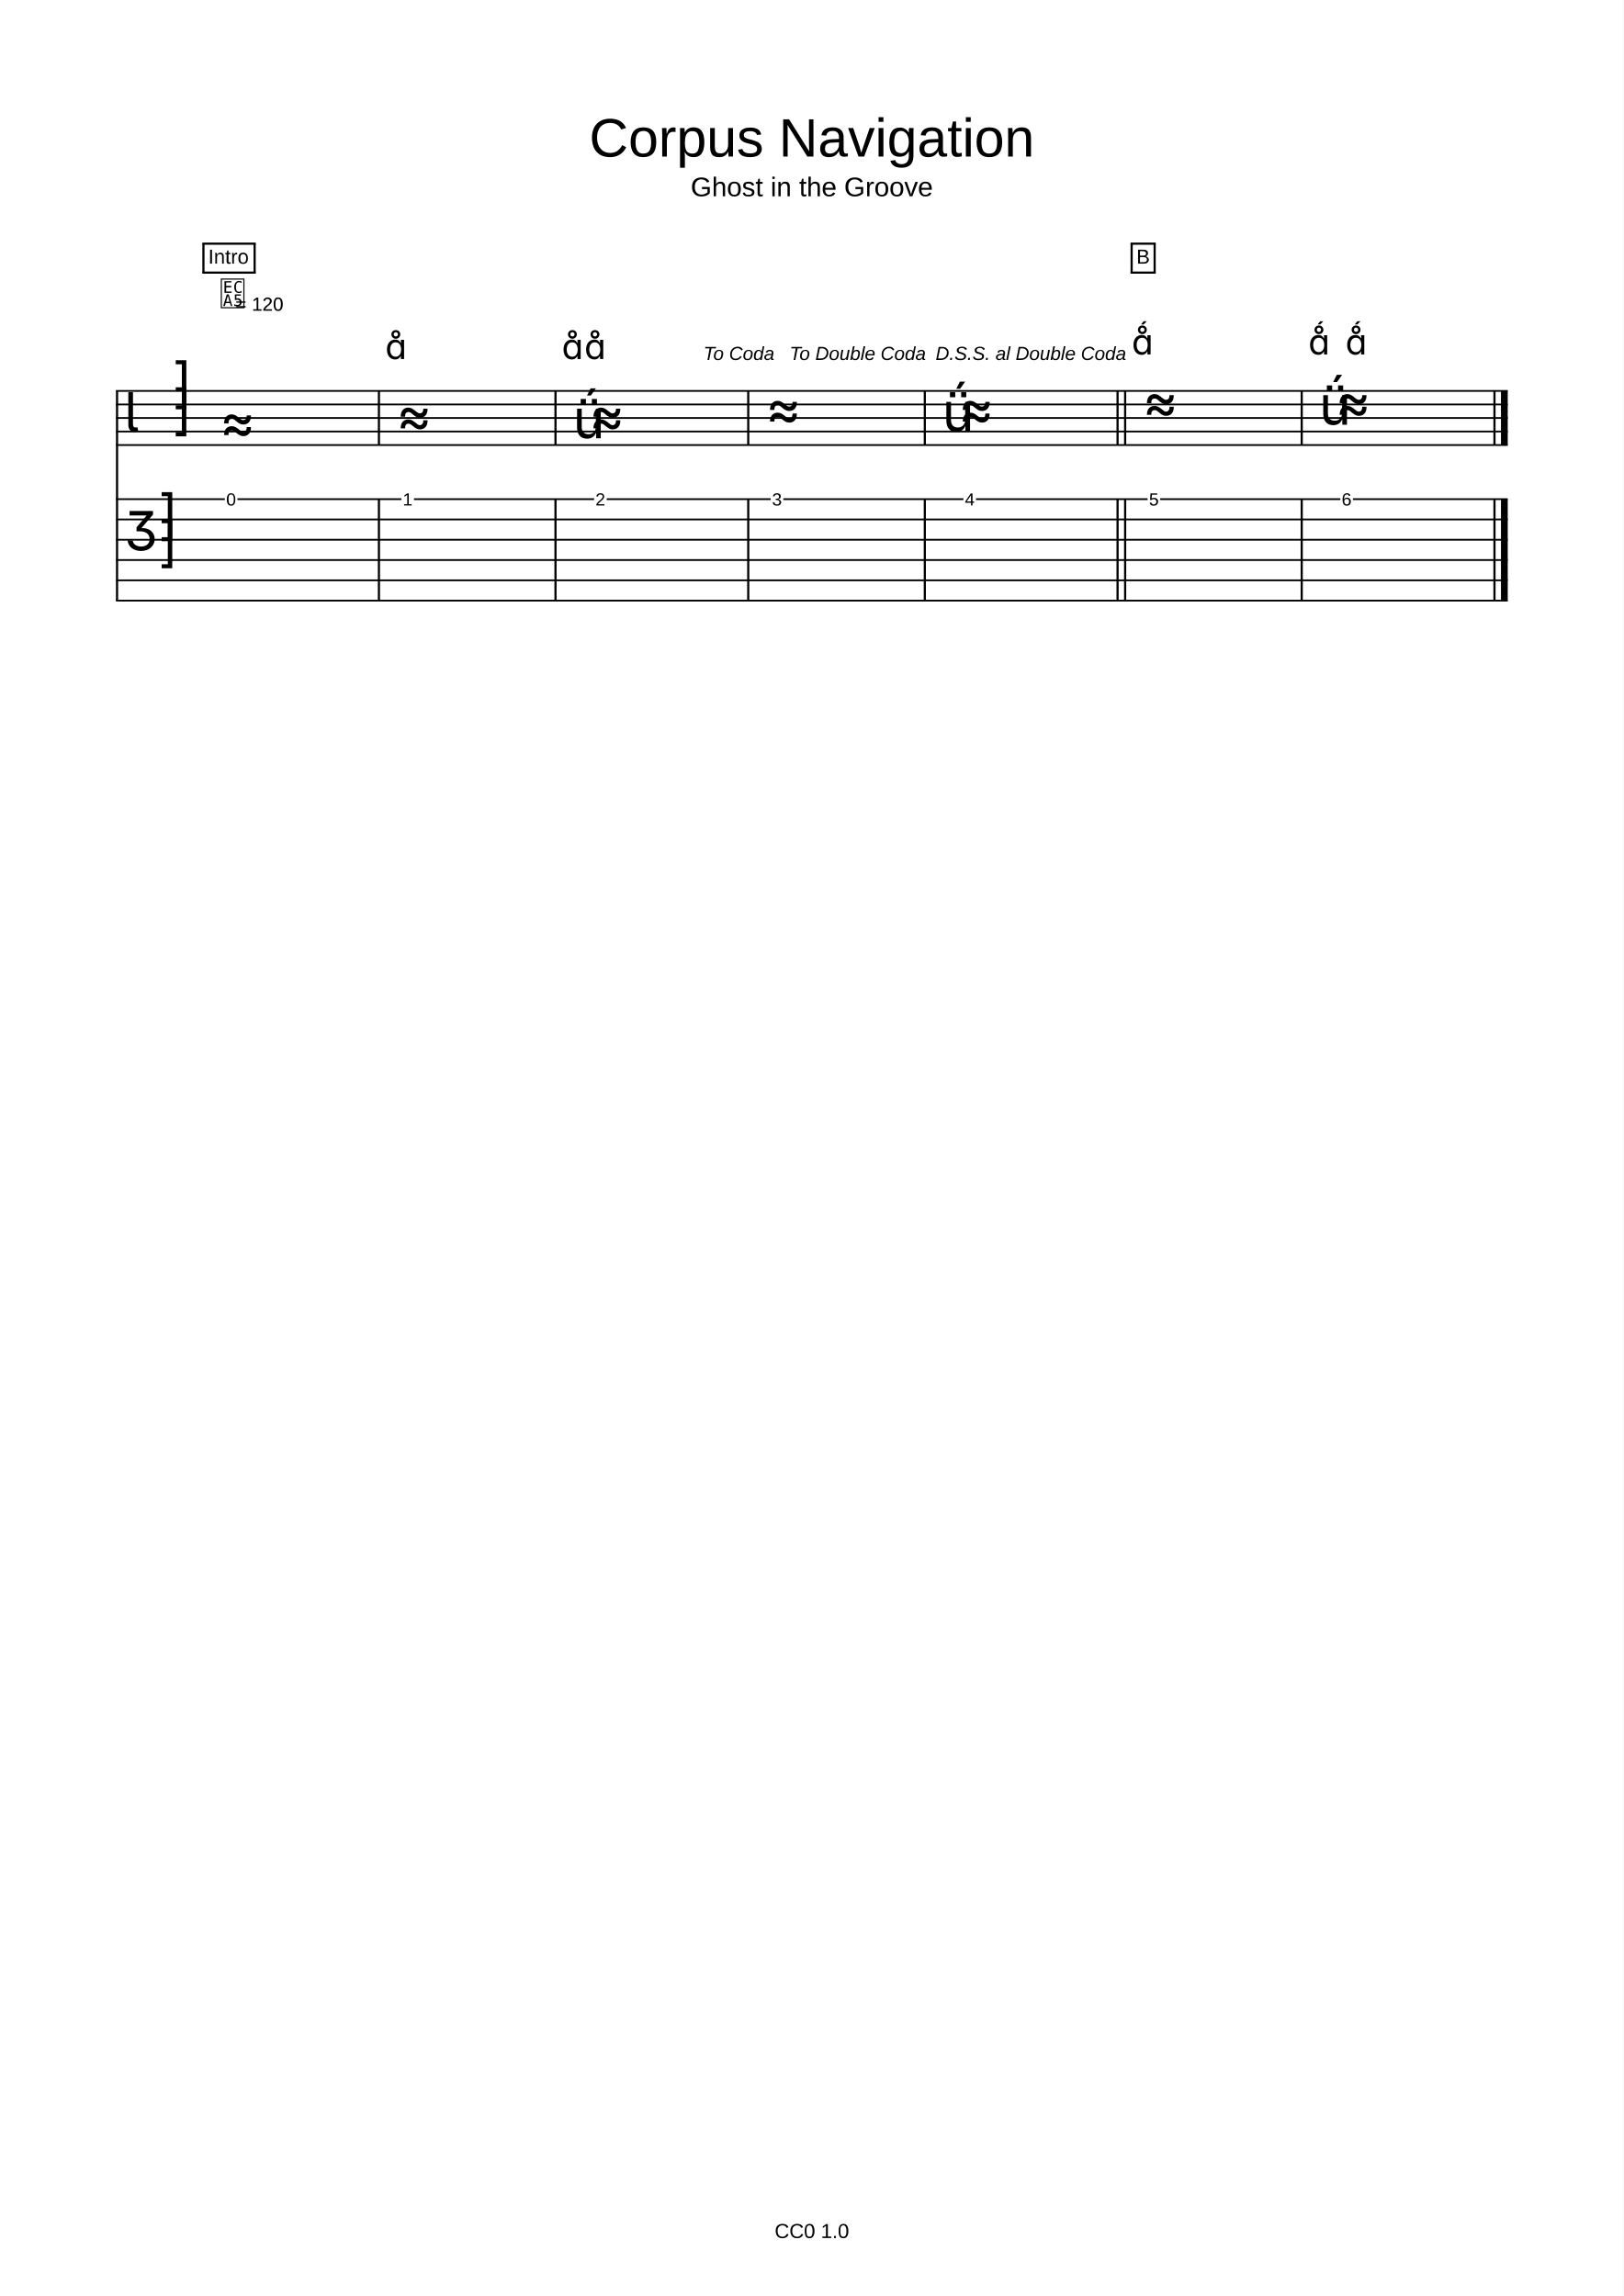
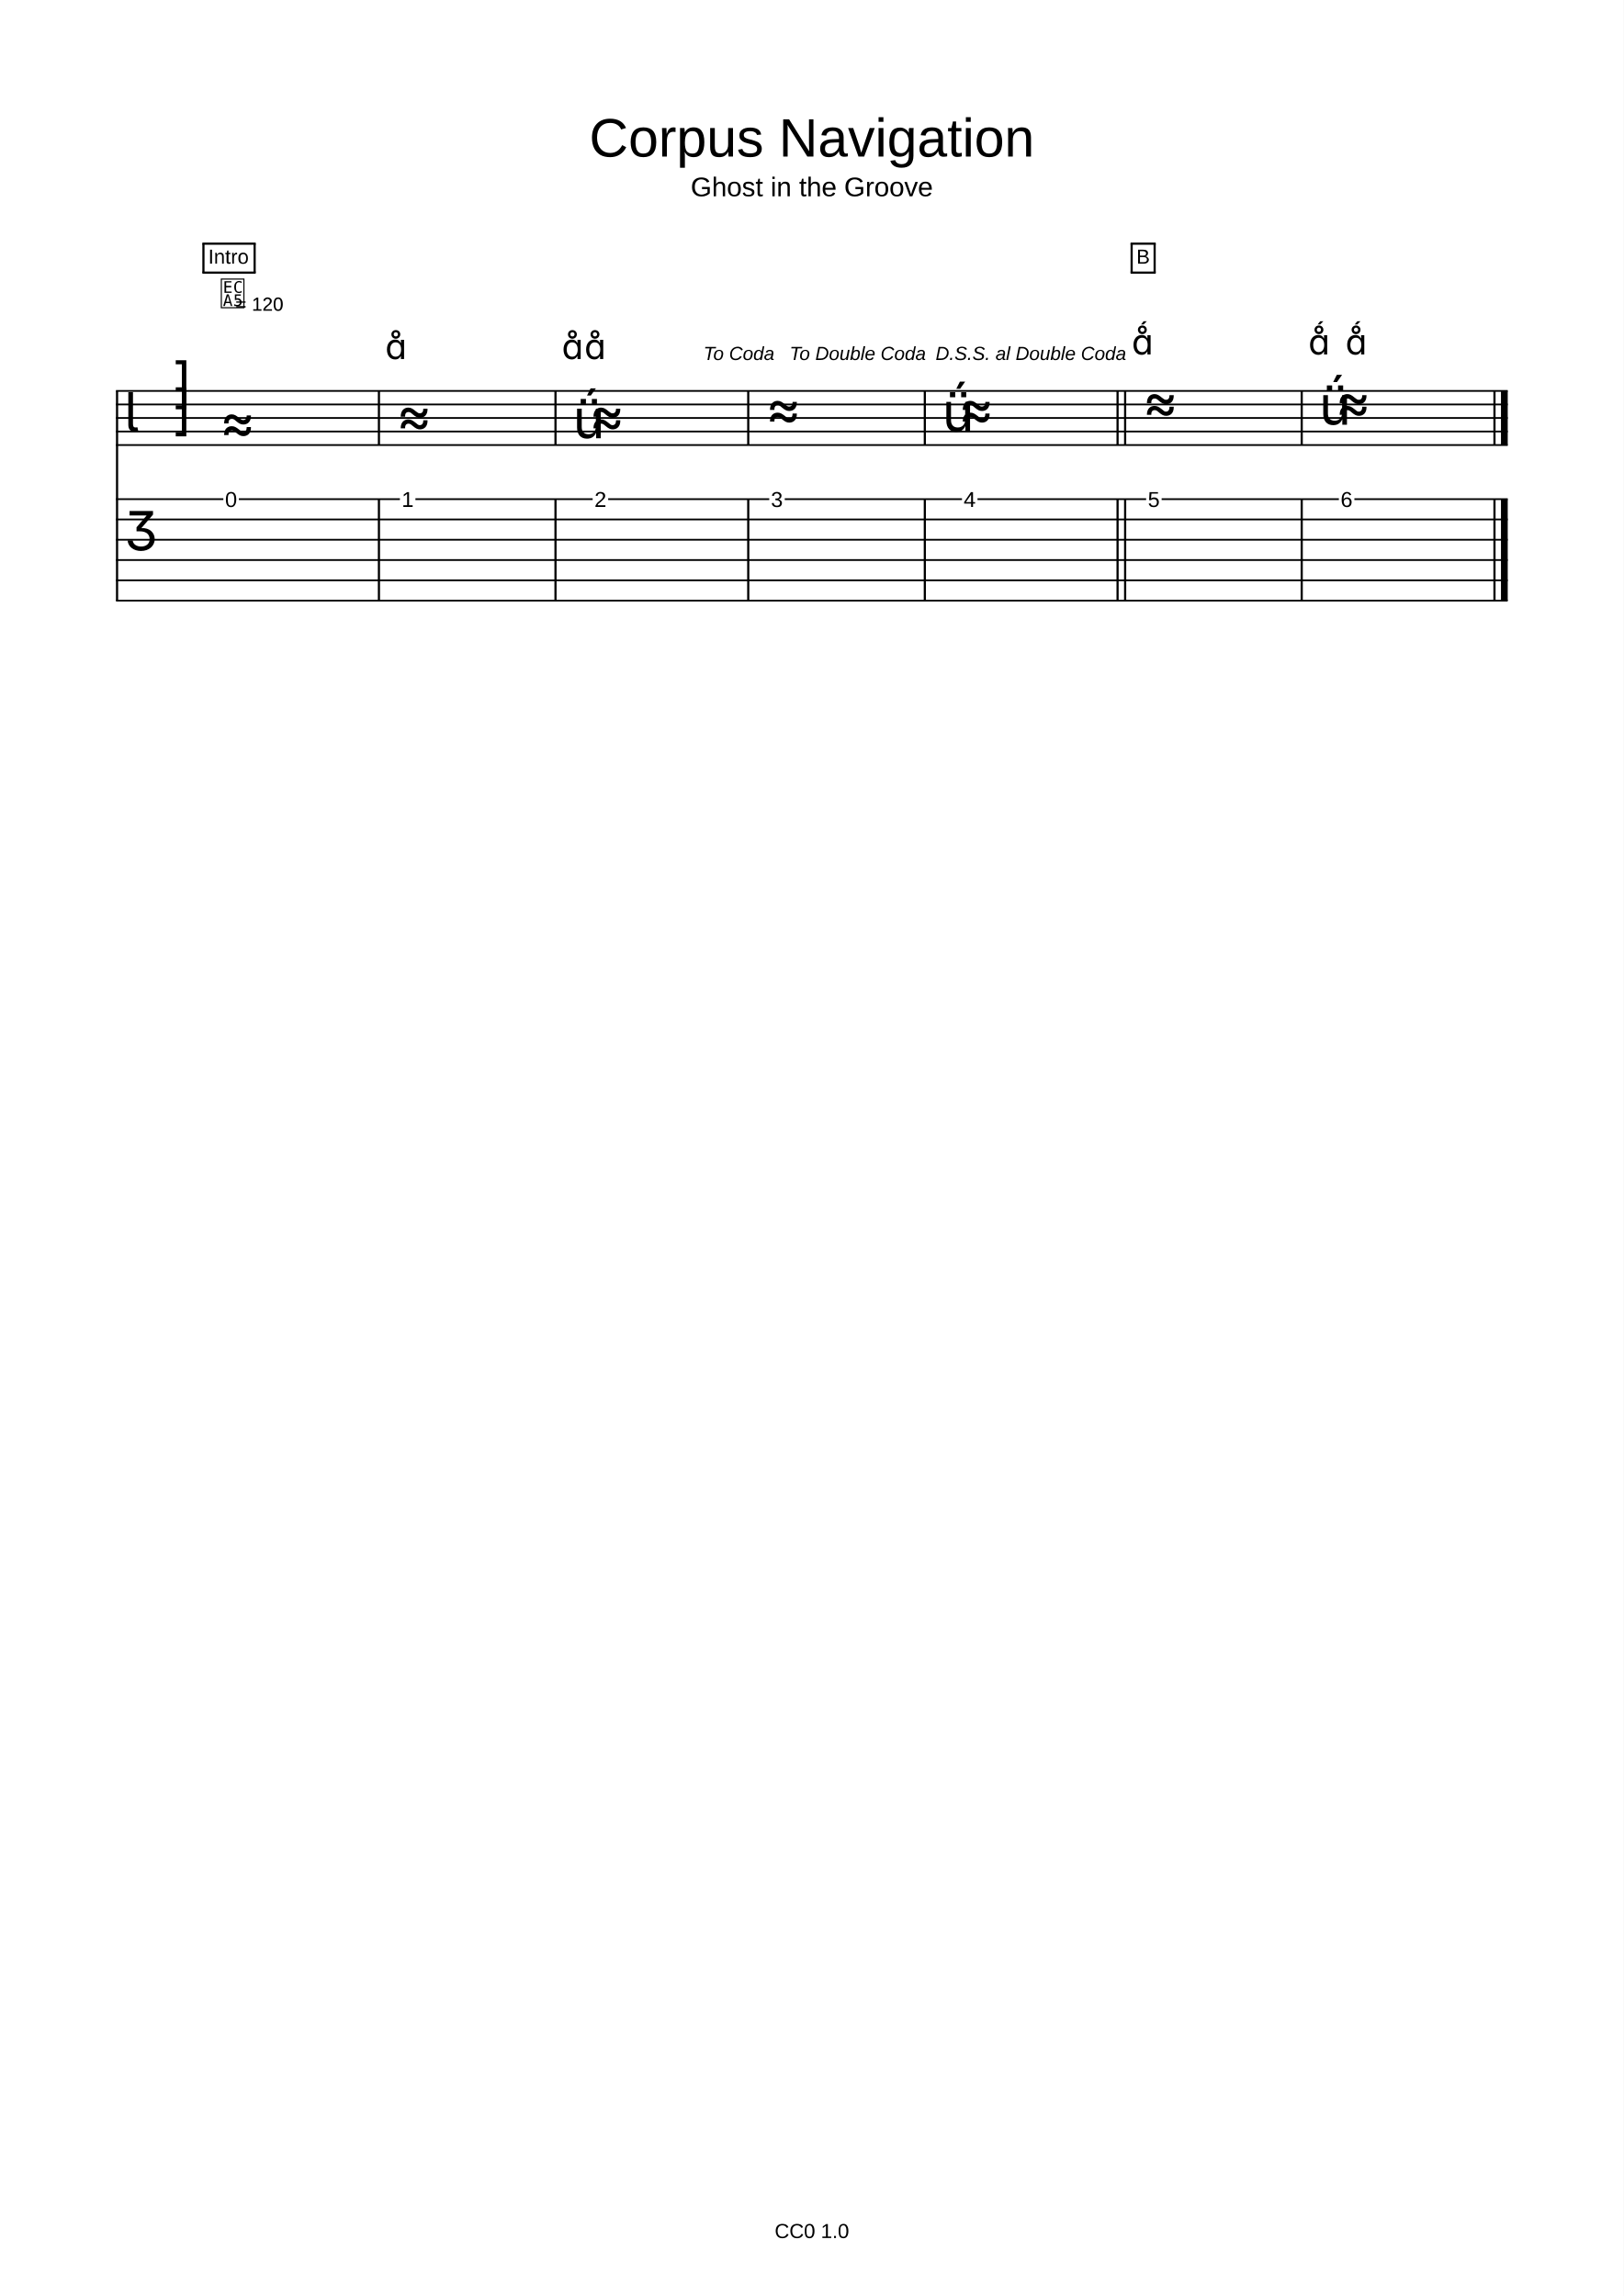
<svg xmlns="http://www.w3.org/2000/svg" width="1200" height="1697.143" viewBox="0 0 120 169.714">
  <style>@font-face{font-family:"Bravura";src:url("Bravura.otf")}text{font-family:"Bravura";font-size:4px}text.t{font-family:Arial,Helvetica,sans-serif}</style>
  <rect x="0" y="0" width="120" height="169.714" fill="white" />
  <g fill="black" stroke="black">
    <line class="staffLine" x1="8.571" y1="28.896" x2="111.429" y2="28.896" stroke-width="0.13" />
    <line class="staffLine" x1="8.571" y1="29.896" x2="111.429" y2="29.896" stroke-width="0.13" />
    <line class="staffLine" x1="8.571" y1="30.896" x2="111.429" y2="30.896" stroke-width="0.13" />
    <line class="staffLine" x1="8.571" y1="31.896" x2="111.429" y2="31.896" stroke-width="0.13" />
    <line class="staffLine" x1="8.571" y1="32.896" x2="111.429" y2="32.896" stroke-width="0.13" />
    <line class="barline" x1="28.005" y1="28.896" x2="28.005" y2="32.896" stroke-width="0.16" />
    <line class="barline" x1="41.054" y1="28.896" x2="41.054" y2="32.896" stroke-width="0.16" />
    <line class="barline" x1="55.299" y1="28.896" x2="55.299" y2="32.896" stroke-width="0.16" />
    <line class="barline" x1="68.349" y1="28.896" x2="68.349" y2="32.896" stroke-width="0.16" />
    <line class="barline" x1="82.594" y1="28.896" x2="82.594" y2="32.896" stroke-width="0.16" />
    <line class="barline" x1="83.154" y1="28.896" x2="83.154" y2="32.896" stroke-width="0.16" />
    <line class="barline" x1="96.203" y1="28.896" x2="96.203" y2="32.896" stroke-width="0.16" />
    <line class="barline" x1="110.449" y1="28.896" x2="110.449" y2="32.896" stroke-width="0.16" />
    <line class="barline" x1="111.179" y1="28.896" x2="111.179" y2="32.896" stroke-width="0.5" />
    <line class="staffLine" x1="8.571" y1="36.896" x2="111.429" y2="36.896" stroke-width="0.13" />
    <line class="staffLine" x1="8.571" y1="38.396" x2="111.429" y2="38.396" stroke-width="0.13" />
    <line class="staffLine" x1="8.571" y1="39.896" x2="111.429" y2="39.896" stroke-width="0.13" />
    <line class="staffLine" x1="8.571" y1="41.396" x2="111.429" y2="41.396" stroke-width="0.13" />
    <line class="staffLine" x1="8.571" y1="42.896" x2="111.429" y2="42.896" stroke-width="0.13" />
    <line class="staffLine" x1="8.571" y1="44.396" x2="111.429" y2="44.396" stroke-width="0.13" />
    <line class="barline" x1="28.005" y1="36.896" x2="28.005" y2="44.396" stroke-width="0.16" />
    <line class="barline" x1="41.054" y1="36.896" x2="41.054" y2="44.396" stroke-width="0.16" />
    <line class="barline" x1="55.299" y1="36.896" x2="55.299" y2="44.396" stroke-width="0.16" />
    <line class="barline" x1="68.349" y1="36.896" x2="68.349" y2="44.396" stroke-width="0.16" />
    <line class="barline" x1="82.594" y1="36.896" x2="82.594" y2="44.396" stroke-width="0.16" />
    <line class="barline" x1="83.154" y1="36.896" x2="83.154" y2="44.396" stroke-width="0.16" />
    <line class="barline" x1="96.203" y1="36.896" x2="96.203" y2="44.396" stroke-width="0.16" />
    <line class="barline" x1="110.449" y1="36.896" x2="110.449" y2="44.396" stroke-width="0.16" />
    <line class="barline" x1="111.179" y1="36.896" x2="111.179" y2="44.396" stroke-width="0.5" />
    <line class="section" x1="14.955" y1="18.011" x2="18.899" y2="18.011" stroke-width="0.16" />
    <line class="section" x1="14.955" y1="20.151" x2="18.899" y2="20.151" stroke-width="0.16" />
    <line class="section" x1="15.035" y1="18.011" x2="15.035" y2="20.151" stroke-width="0.16" />
    <line class="section" x1="18.819" y1="18.011" x2="18.819" y2="20.151" stroke-width="0.16" />
    <line class="section" x1="83.554" y1="18.011" x2="85.414" y2="18.011" stroke-width="0.16" />
    <line class="section" x1="83.554" y1="20.151" x2="85.414" y2="20.151" stroke-width="0.16" />
    <line class="section" x1="83.634" y1="18.011" x2="83.634" y2="20.151" stroke-width="0.16" />
    <line class="section" x1="85.334" y1="18.011" x2="85.334" y2="20.151" stroke-width="0.16" />
    <line class="barline" x1="8.651" y1="28.896" x2="8.651" y2="44.396" stroke-width="0.16" />
    <text class="clef" x="9.171" y="31.896" stroke="none"></text>
    <text class="timeSignature" x="12.755" y="29.896" stroke="none"></text>
    <text class="timeSignature" x="12.755" y="31.896" stroke="none"></text>
    <text class="notehead" x="16.235" y="32.896" stroke="none"></text>
    <text class="notehead" x="29.285" y="32.396" stroke="none"></text>
    <text class="notehead" x="43.53" y="32.396" stroke="none"></text>
    <text class="accidental" x="42.334" y="32.396" stroke="none"></text>
    <text class="notehead" x="56.579" y="31.896" stroke="none"></text>
    <text class="notehead" x="70.825" y="31.896" stroke="none"></text>
    <text class="accidental" x="69.629" y="31.896" stroke="none"></text>
    <text class="notehead" x="84.434" y="31.396" stroke="none"></text>
    <text class="notehead" x="98.679" y="31.396" stroke="none"></text>
    <text class="accidental" x="97.483" y="31.396" stroke="none"></text>
    <text class="clef" x="9.183" y="40.678" stroke="none"></text>
-     <text class="timeSignature" x="11.715" y="39.646" stroke="none"></text>
-     <text class="timeSignature" x="11.715" y="41.646" stroke="none"></text>
    <text class="navigation" x="28.474" y="26.54" style="font-size:2.6px" stroke="none"></text>
    <text class="navigation" x="41.524" y="26.54" style="font-size:2.6px" stroke="none"></text>
    <text class="navigation" x="43.193" y="26.54" style="font-size:2.6px" stroke="none"></text>
    <text class="navigation" x="83.644" y="26.199" style="font-size:2.6px" stroke="none"></text>
    <text class="navigation" x="96.694" y="26.199" style="font-size:2.6px" stroke="none"></text>
    <text class="navigation" x="99.437" y="26.199" style="font-size:2.6px" stroke="none"></text>
    <text class="tempo" x="16.235" y="22.62" style="font-size:2.6px" stroke="none"></text>
    <text class="t credit" x="60" y="11.571" style="font-size:4px" text-anchor="middle" stroke="none">Corpus Navigation</text>
    <text class="t credit" x="60" y="14.511" style="font-size:2px" text-anchor="middle" stroke="none">Ghost in the Groove</text>
-     <rect class="knockout" x="16.614" y="36.324" width="0.931" height="1.144" fill="white" stroke="none" />
-     <text class="t fretNumber" x="17.079" y="37.364" style="font-size:1.3px" text-anchor="middle" stroke="none">0</text>
-     <rect class="knockout" x="29.663" y="36.324" width="0.931" height="1.144" fill="white" stroke="none" />
-     <text class="t fretNumber" x="30.129" y="37.364" style="font-size:1.3px" text-anchor="middle" stroke="none">1</text>
-     <rect class="knockout" x="43.909" y="36.324" width="0.931" height="1.144" fill="white" stroke="none" />
-     <text class="t fretNumber" x="44.374" y="37.364" style="font-size:1.3px" text-anchor="middle" stroke="none">2</text>
-     <rect class="knockout" x="56.958" y="36.324" width="0.931" height="1.144" fill="white" stroke="none" />
-     <text class="t fretNumber" x="57.423" y="37.364" style="font-size:1.3px" text-anchor="middle" stroke="none">3</text>
-     <rect class="knockout" x="71.203" y="36.324" width="0.931" height="1.144" fill="white" stroke="none" />
-     <text class="t fretNumber" x="71.669" y="37.364" style="font-size:1.3px" text-anchor="middle" stroke="none">4</text>
-     <rect class="knockout" x="84.813" y="36.324" width="0.931" height="1.144" fill="white" stroke="none" />
-     <text class="t fretNumber" x="85.278" y="37.364" style="font-size:1.3px" text-anchor="middle" stroke="none">5</text>
-     <rect class="knockout" x="99.058" y="36.324" width="0.931" height="1.144" fill="white" stroke="none" />
-     <text class="t fretNumber" x="99.523" y="37.364" style="font-size:1.3px" text-anchor="middle" stroke="none">6</text>
+     <rect class="knockout" x="16.507" y="36.192" width="1.146" height="1.408" fill="white" stroke="none" />
+     <text class="t fretNumber" x="17.079" y="37.472" style="font-size:1.6px" text-anchor="middle" stroke="none">0</text>
+     <rect class="knockout" x="29.556" y="36.192" width="1.146" height="1.408" fill="white" stroke="none" />
+     <text class="t fretNumber" x="30.129" y="37.472" style="font-size:1.6px" text-anchor="middle" stroke="none">1</text>
+     <rect class="knockout" x="43.801" y="36.192" width="1.146" height="1.408" fill="white" stroke="none" />
+     <text class="t fretNumber" x="44.374" y="37.472" style="font-size:1.6px" text-anchor="middle" stroke="none">2</text>
+     <rect class="knockout" x="56.851" y="36.192" width="1.146" height="1.408" fill="white" stroke="none" />
+     <text class="t fretNumber" x="57.423" y="37.472" style="font-size:1.6px" text-anchor="middle" stroke="none">3</text>
+     <rect class="knockout" x="71.096" y="36.192" width="1.146" height="1.408" fill="white" stroke="none" />
+     <text class="t fretNumber" x="71.669" y="37.472" style="font-size:1.6px" text-anchor="middle" stroke="none">4</text>
+     <rect class="knockout" x="84.705" y="36.192" width="1.146" height="1.408" fill="white" stroke="none" />
+     <text class="t fretNumber" x="85.278" y="37.472" style="font-size:1.6px" text-anchor="middle" stroke="none">5</text>
+     <rect class="knockout" x="98.95" y="36.192" width="1.146" height="1.408" fill="white" stroke="none" />
+     <text class="t fretNumber" x="99.523" y="37.472" style="font-size:1.6px" text-anchor="middle" stroke="none">6</text>
    <text class="t navigation" x="57.232" y="26.61" style="font-size:1.4px;font-style:italic" text-anchor="end" stroke="none">To Coda</text>
    <text class="t navigation" x="68.429" y="26.61" style="font-size:1.4px;font-style:italic" text-anchor="end" stroke="none">To Double Coda</text>
    <text class="t navigation" x="83.234" y="26.61" style="font-size:1.4px;font-style:italic" text-anchor="end" stroke="none">D.S.S. al Double Coda</text>
    <text class="t tempo" x="17.399" y="22.97" style="font-size:1.4px" text-anchor="start" stroke="none">= 120</text>
    <text class="t section" x="15.385" y="19.486" style="font-size:1.5px" text-anchor="start" stroke="none">Intro</text>
    <text class="t section" x="83.984" y="19.486" style="font-size:1.5px" text-anchor="start" stroke="none">B</text>
    <text class="t credit" x="60" y="165.429" style="font-size:1.5px" text-anchor="middle" stroke="none">CC0 1.0</text>
  </g>
</svg>
